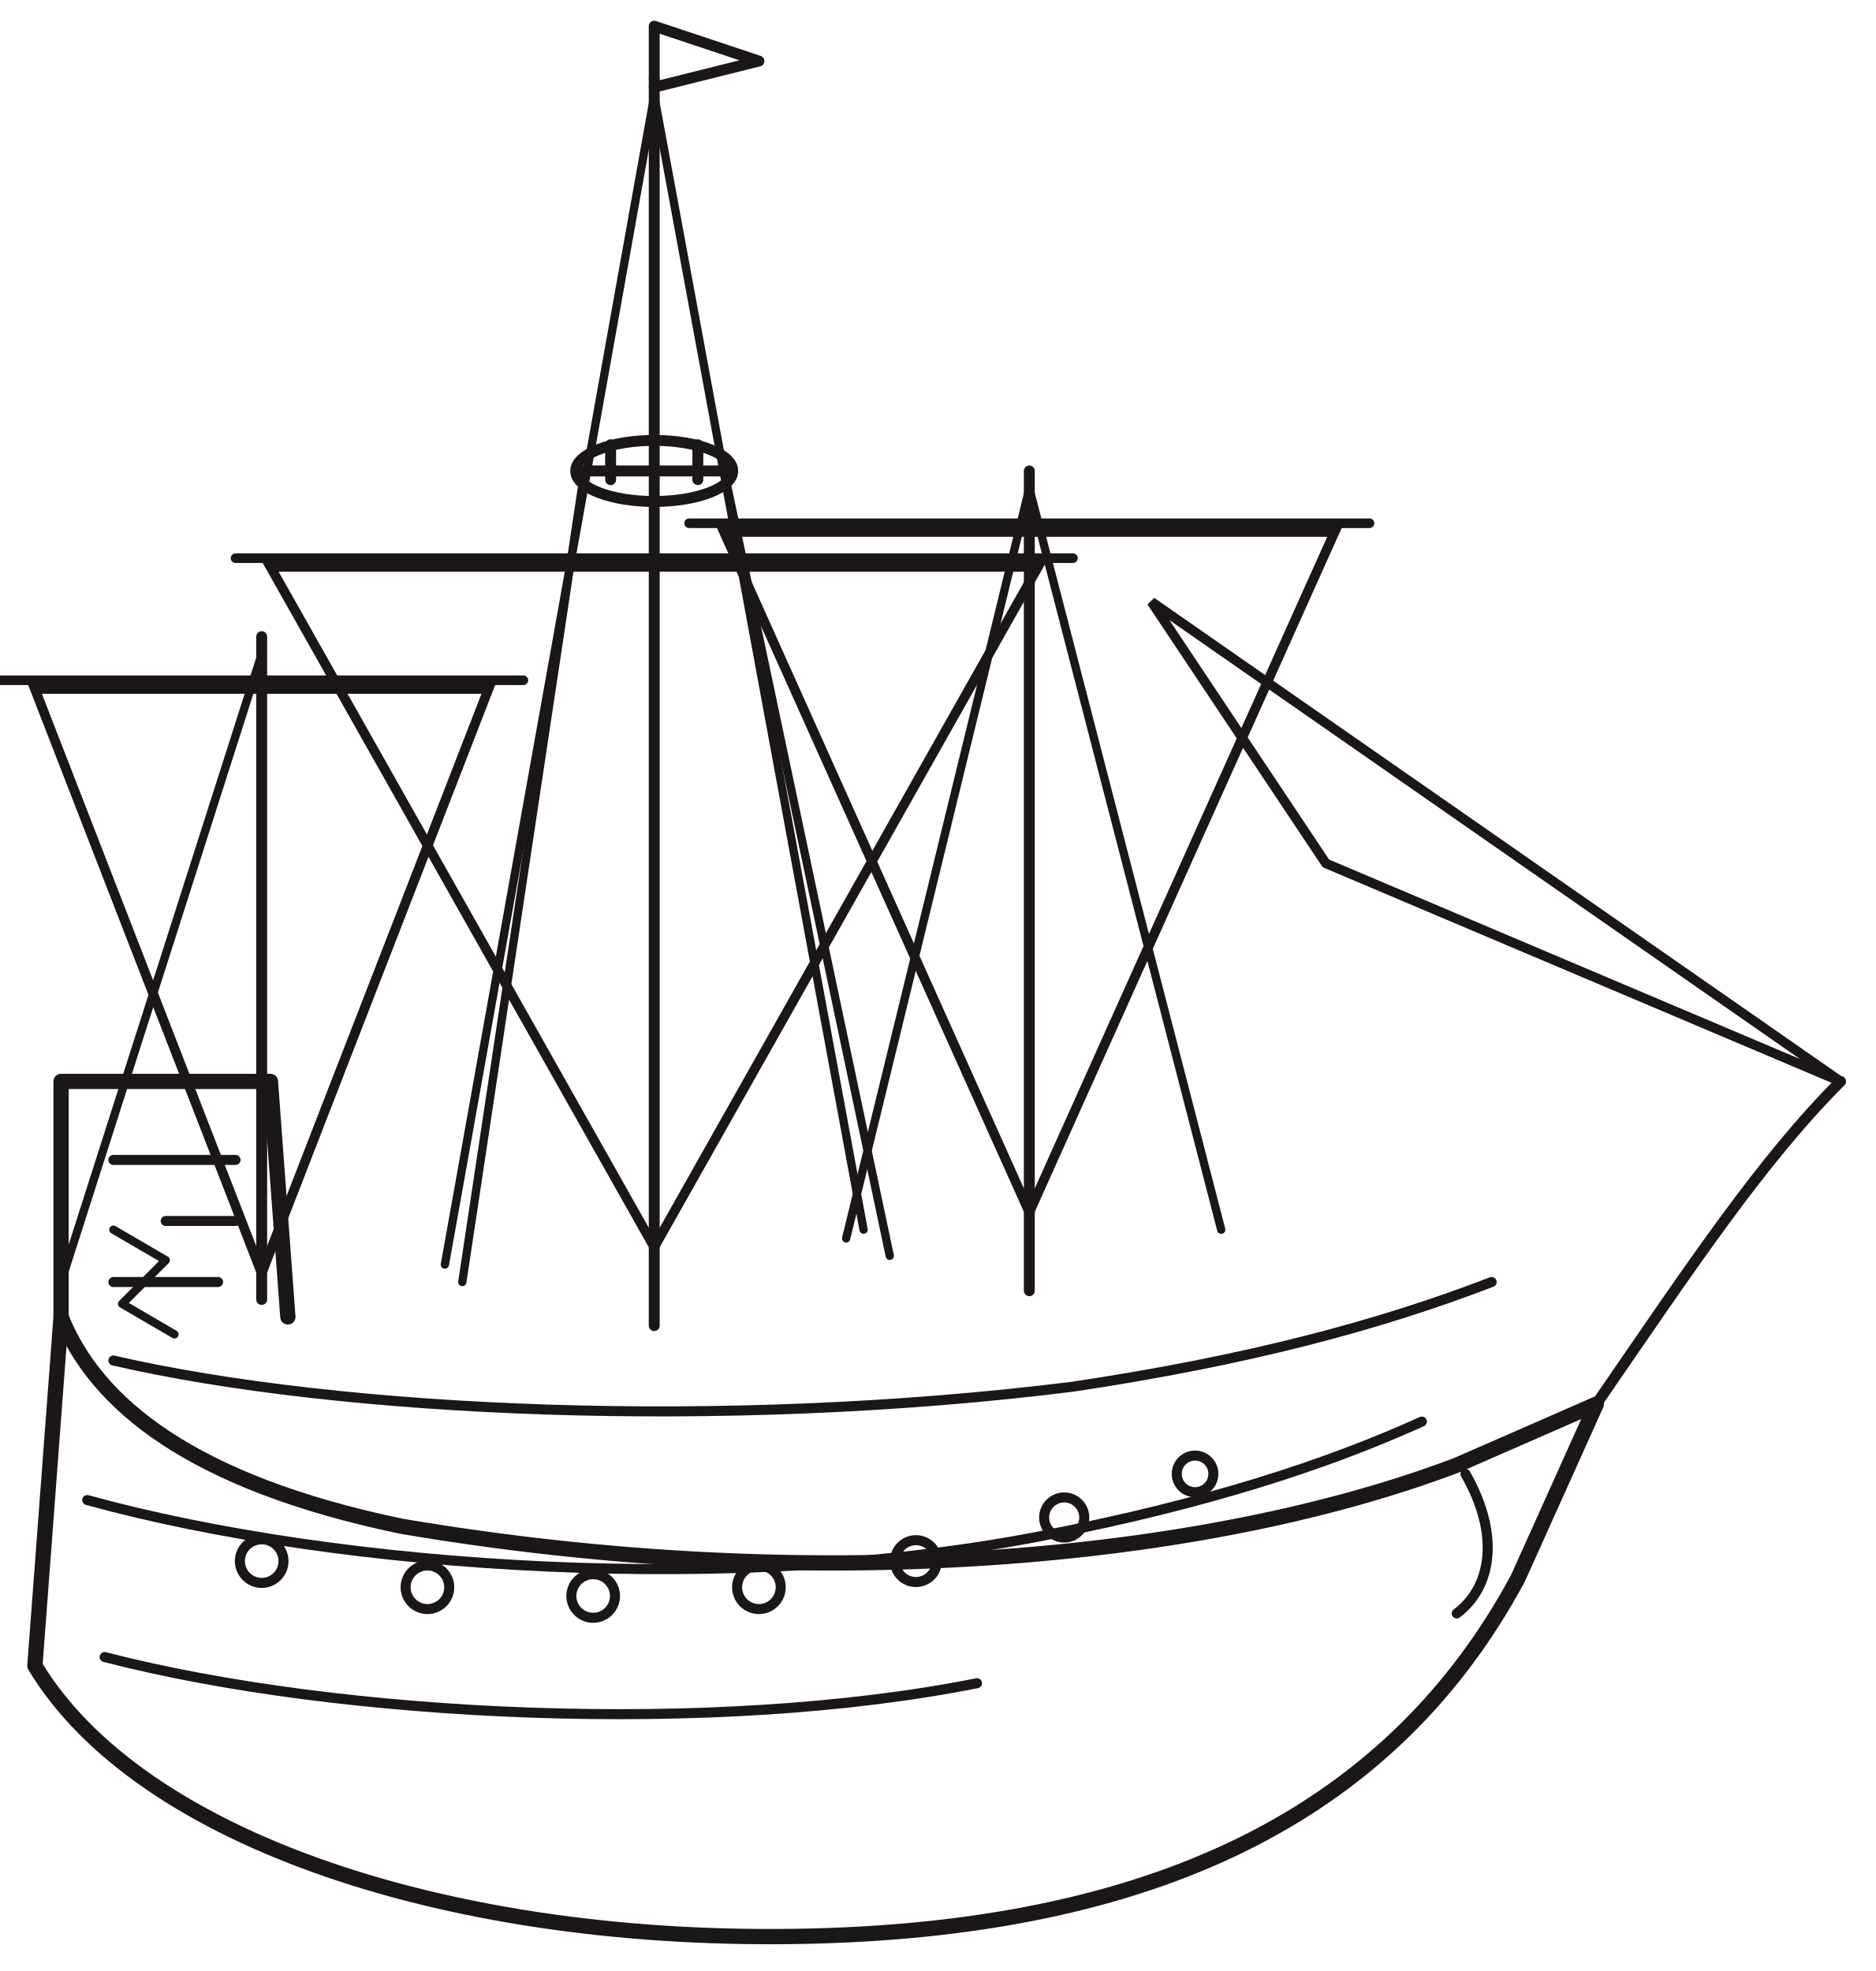
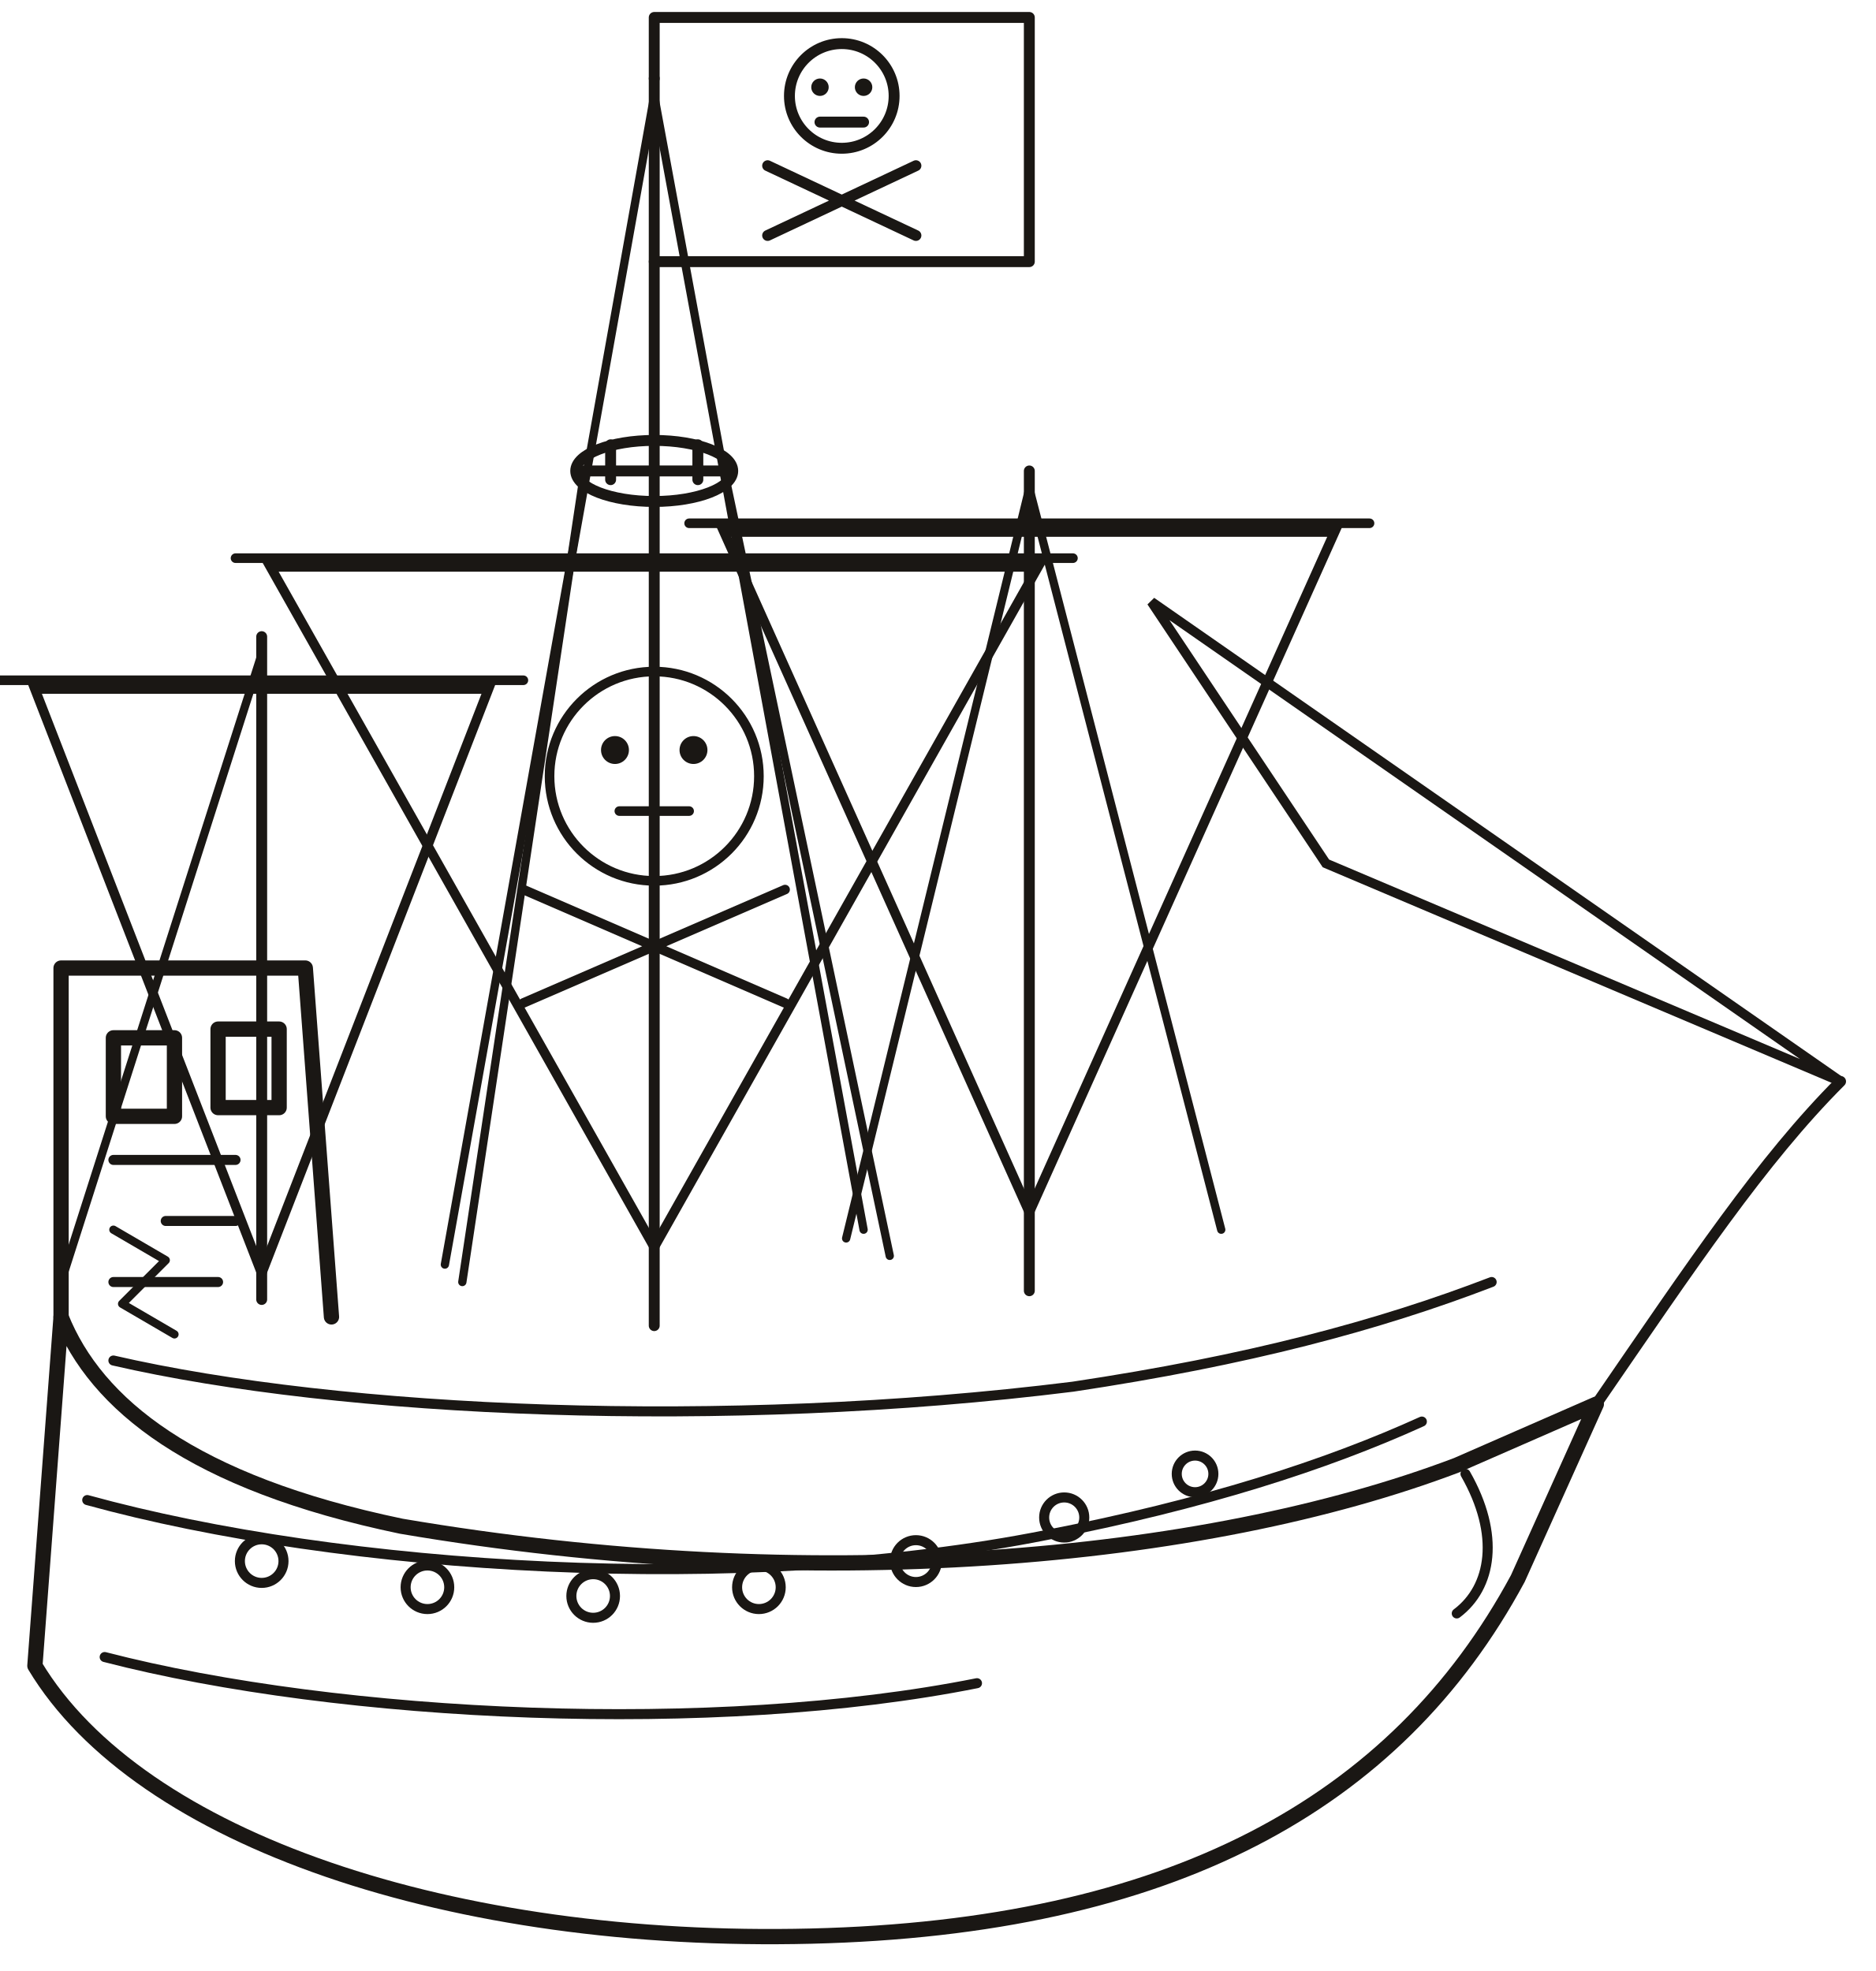
<svg xmlns="http://www.w3.org/2000/svg" viewBox="64 10 430 452" fill="none" stroke="#1a1714" stroke-linecap="round" stroke-linejoin="round">
  <g stroke-width="3.5">
-     <path d="M78 312V258h48l4 54" />
+     <path d="M78 312V232h56l6 80" />
+     <path d="M90 248h14v18h-14zM114 246h14v18h-14z" />
    <path d="M78 312L72 392C96 432 168 456 250 454C332 452 384 424 412 372L430 332L398 346C340 368 250 376 156 360C108 350 86 332 78 312Z" />
  </g>
  <g stroke-width="2.3">
    <path d="M90 322c52 12 140 16 220 6 40-6 70-14 96-24" />
    <path d="M84 354c58 16 150 22 220 8 36-7 64-16 86-26" />
    <path d="M88 390c54 14 140 18 200 6" />
    <path d="M90 276h28M102 290h16M90 304h24" />
    <path d="M400 348c8 14 6 26-2 32" />
    <circle cx="124" cy="368" r="5" />
    <circle cx="162" cy="374" r="5" />
    <circle cx="200" cy="376" r="5" />
    <circle cx="238" cy="374" r="5" />
    <circle cx="274" cy="368" r="4.8" />
    <circle cx="308" cy="358" r="4.6" />
    <circle cx="338" cy="348" r="4.2" />
  </g>
  <g stroke-width="2.5">
    <path d="M124 308V156" />
    <path d="M214 314V28" />
    <path d="M300 306V118" />
    <path d="M430 332C452 300 468 276 486 258" />
    <ellipse cx="214" cy="118" rx="18" ry="7" />
    <path d="M198 118h32M204 112v8M224 112v8" />
-     <path d="M214 28V16l24 8-24 6" />
+     <path d="M214 28V14h86v56h-86" />
+     <circle cx="257" cy="32" r="12" />
+     <circle cx="252" cy="30" r="2" fill="#1a1714" stroke="none" />
+     <circle cx="262" cy="30" r="2" fill="#1a1714" stroke="none" />
+     <path d="M252 38h10M240 48l34 16M274 48L240 64" />
  </g>
  <g stroke-width="2.2" stroke-linejoin="miter">
    <path d="M64 166h120" />
    <path d="M72 168L176 168L124 302Z" />
    <path d="M118 138h192" />
    <path d="M126 140L302 140L214 296Z" />
+     <circle cx="214" cy="188" r="24" />
+     <circle cx="205" cy="182" r="3.2" fill="#1a1714" stroke="none" />
+     <circle cx="223" cy="182" r="3.2" fill="#1a1714" stroke="none" />
+     <path d="M206 196h16M184 214l60 26M244 214L184 240" />
    <path d="M222 130h156" />
    <path d="M230 132L370 132L300 288Z" />
    <path d="M328 148L486 258L368 208Z" />
  </g>
  <g stroke-width="1.9">
    <path d="M124 160L78 304" />
    <path d="M214 32L166 300M214 32L262 292" />
    <path d="M300 122L258 294M300 122L344 292" />
    <path d="M198 118L170 304M230 118L268 298" />
    <path d="M90 292l12 7-10 10 12 7" />
  </g>
</svg>
